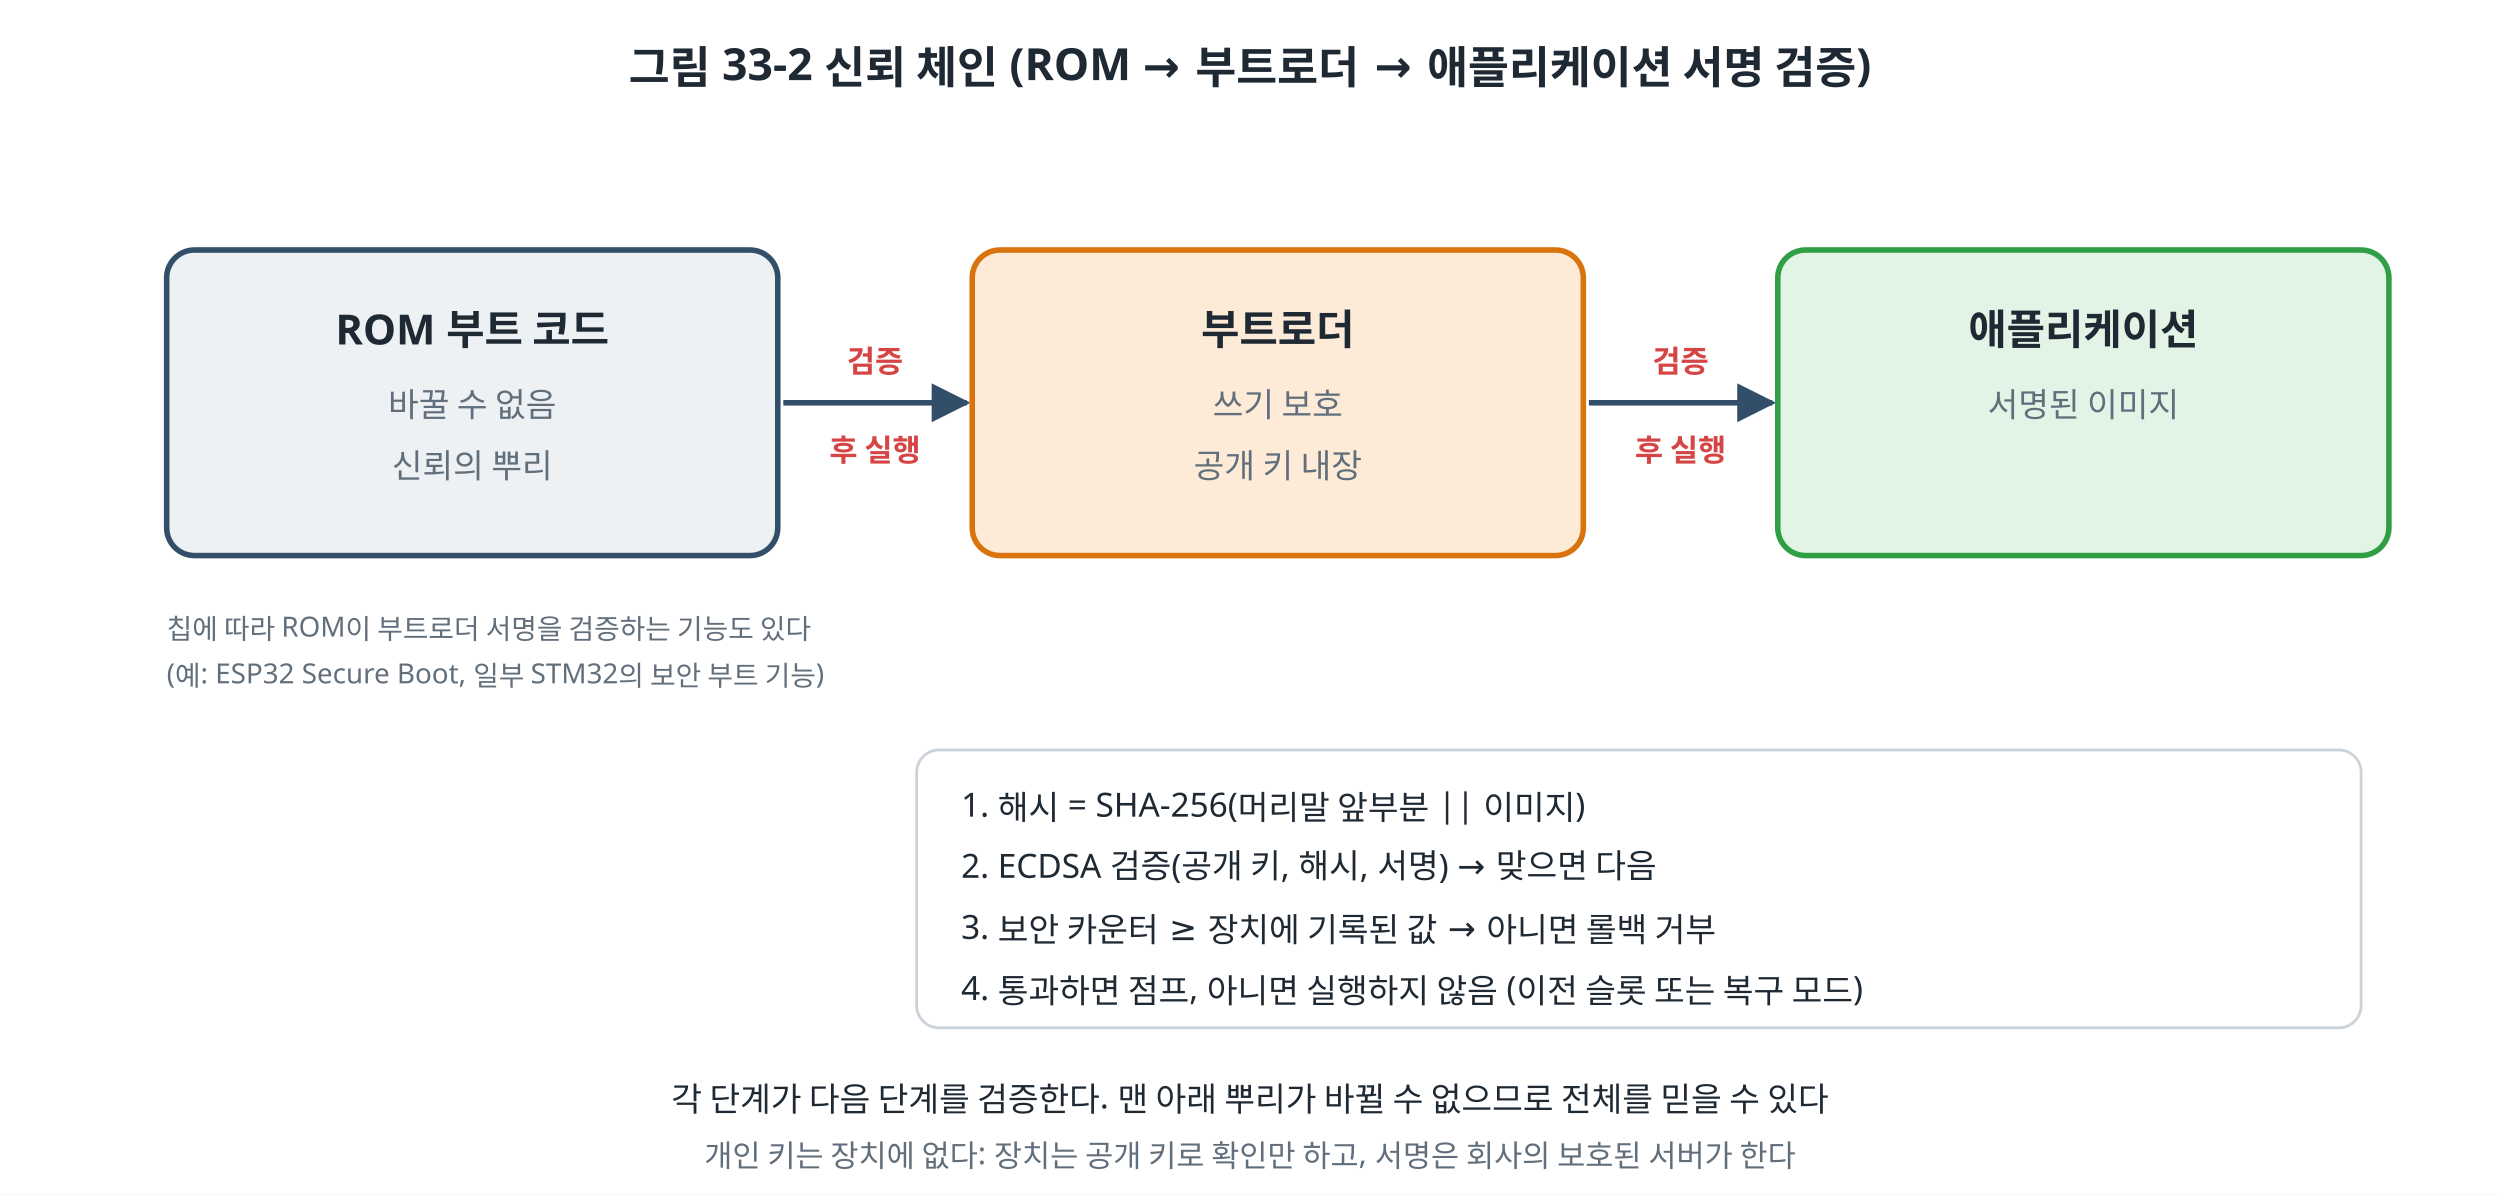
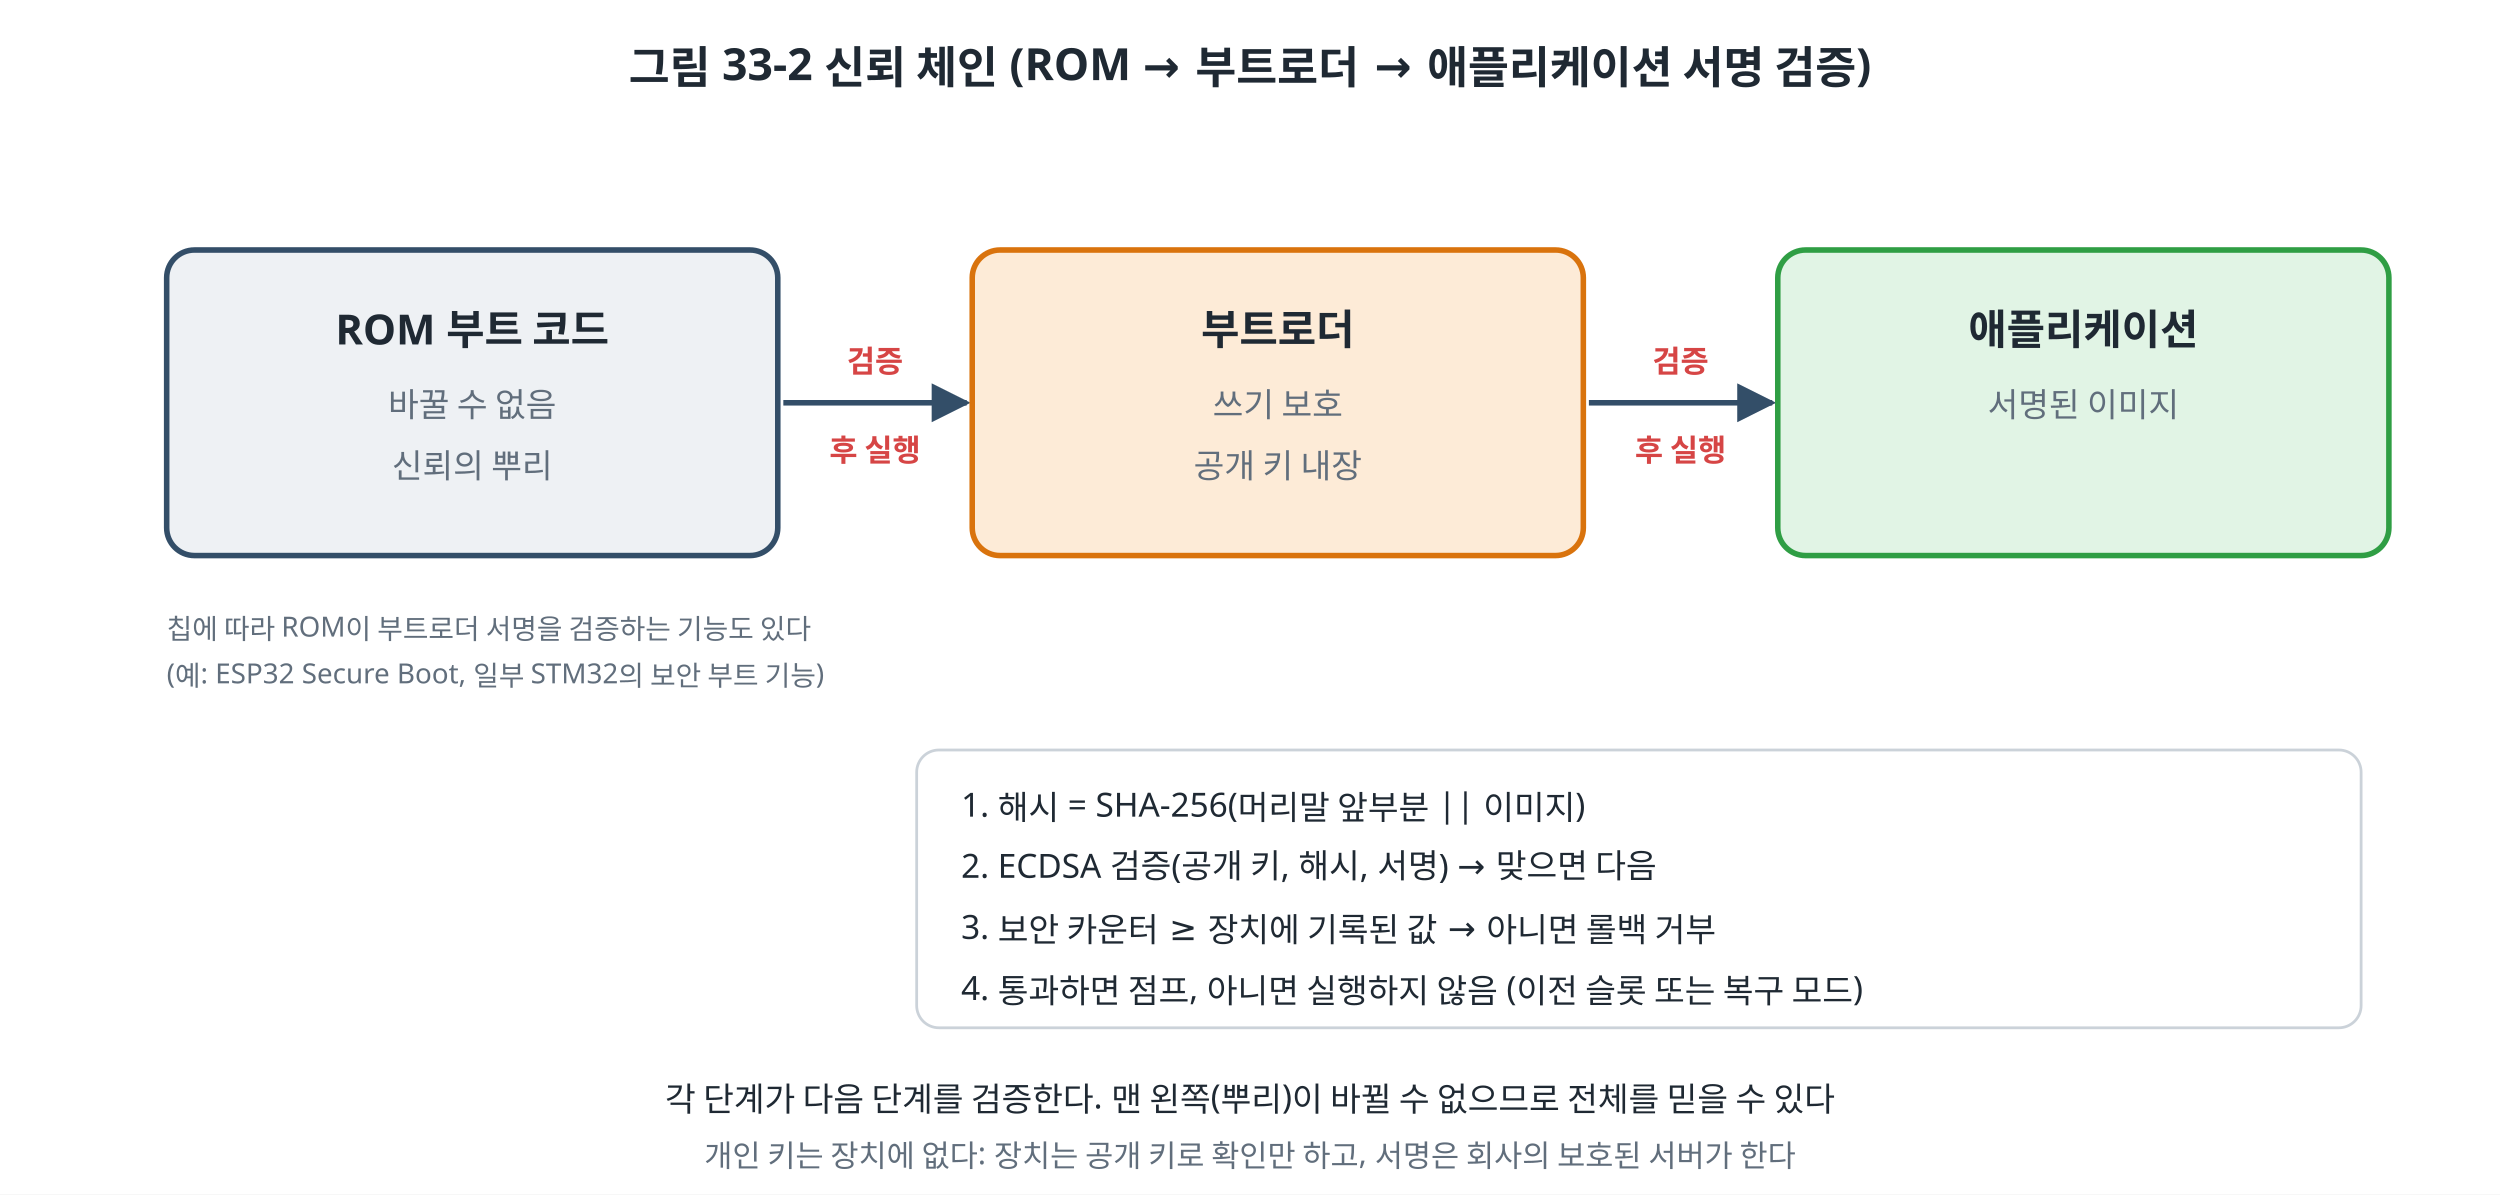
<svg xmlns="http://www.w3.org/2000/svg" width="900" height="430" viewBox="0 0 900 430" font-family="'Noto Sans KR','Apple SD Gothic Neo','Malgun Gothic',sans-serif">
  <defs>
    <marker id="arrow" viewBox="0 0 10 10" refX="9" refY="5" markerWidth="7" markerHeight="7" orient="auto-start-reverse">
      <path d="M0,0 L10,5 L0,10 z" fill="#334e68" />
    </marker>
  </defs>
  <rect width="100%" height="100%" fill="#ffffff" />
  <text x="450.0" y="30.0" font-size="16" text-anchor="middle" fill="#1f2933" font-weight="bold">그림 33-2  신뢰 체인 (ROM → 부트로더 → 애플리케이션 서명 검증)</text>
  <rect x="60.0" y="90.0" width="220.0" height="110.0" rx="10" fill="#eef1f4" stroke="#334e68" stroke-width="2" />
  <text x="170.0" y="124.0" font-size="15" text-anchor="middle" fill="#1f2933" font-weight="bold">ROM 부트 코드</text>
  <text x="170.0" y="150.0" font-size="12" text-anchor="middle" fill="#616e7c" font-weight="normal">바꿀 수 없음</text>
  <text x="170.0" y="172.0" font-size="12" text-anchor="middle" fill="#616e7c" font-weight="normal">신뢰의 뿌리</text>
  <line x1="282.0" y1="145.0" x2="348.0" y2="145.0" stroke="#334e68" stroke-width="2" marker-end="url(#arrow)" />
  <text x="315.0" y="134.0" font-size="11" text-anchor="middle" fill="#d64545" font-weight="bold">검증</text>
  <text x="315.0" y="166.0" font-size="11" text-anchor="middle" fill="#d64545" font-weight="bold">후 실행</text>
  <rect x="350.0" y="90.0" width="220.0" height="110.0" rx="10" fill="#fdebd7" stroke="#d9730d" stroke-width="2" />
  <text x="460.0" y="124.0" font-size="15" text-anchor="middle" fill="#1f2933" font-weight="bold">부트로더</text>
  <text x="460.0" y="150.0" font-size="12" text-anchor="middle" fill="#616e7c" font-weight="normal">쓰기 보호</text>
  <text x="460.0" y="172.0" font-size="12" text-anchor="middle" fill="#616e7c" font-weight="normal">공개 키 내장</text>
  <line x1="572.0" y1="145.0" x2="638.0" y2="145.0" stroke="#334e68" stroke-width="2" marker-end="url(#arrow)" />
  <text x="605.0" y="134.0" font-size="11" text-anchor="middle" fill="#d64545" font-weight="bold">검증</text>
  <text x="605.0" y="166.0" font-size="11" text-anchor="middle" fill="#d64545" font-weight="bold">후 실행</text>
  <rect x="640.0" y="90.0" width="220.0" height="110.0" rx="10" fill="#e1f4e5" stroke="#2f9e44" stroke-width="2" />
  <text x="750.0" y="124.0" font-size="15" text-anchor="middle" fill="#1f2933" font-weight="bold">애플리케이션</text>
  <text x="750.0" y="150.0" font-size="12" text-anchor="middle" fill="#616e7c" font-weight="normal">서명된 이미지</text>
  <text x="60.0" y="230.0" font-size="10" text-anchor="start" fill="#616e7c" font-weight="normal">칩에 따라 ROM이 부트로더 서명을 검증하는 기능도 있다</text>
  <text x="60.0" y="246.0" font-size="10" text-anchor="start" fill="#616e7c" font-weight="normal">(예: ESP32 Secure Boot, 일부 STM32의 보안 부트 기능)</text>
  <rect x="330.0" y="270.0" width="520.0" height="100.0" rx="8" fill="#ffffff" stroke="#cbd2d9" stroke-width="1" />
  <text x="346.0" y="294.0" font-size="12" text-anchor="start" fill="#1f2933" font-weight="normal">1. 해시 = SHA-256(머리말 앞부분 || 이미지)</text>
  <text x="346.0" y="316.0" font-size="12" text-anchor="start" fill="#1f2933" font-weight="normal">2. ECDSA 검증(공개 키, 해시, 서명) → 맞으면 다음</text>
  <text x="346.0" y="338.0" font-size="12" text-anchor="start" fill="#1f2933" font-weight="normal">3. 보안 카운터 ≥ 장치에 기록된 값 → 아니면 롤백 거부</text>
  <text x="346.0" y="360.0" font-size="12" text-anchor="start" fill="#1f2933" font-weight="normal">4. 통과하면 점프, 아니면 실행하지 않음 (이전 슬롯 또는 복구 모드)</text>
-   <text x="450.0" y="400.0" font-size="12" text-anchor="middle" fill="#1f2933" font-weight="normal">각 단계가 다음 단계를 검증한다. 맨 아래 뿌리가 바뀔 수 없으므로 전체를 믿을 수 있다</text>
+   <text x="450.0" y="400.0" font-size="12" text-anchor="middle" fill="#1f2933" font-weight="normal">각 단계가 다음 단계를 검증한다. 맨 왼쪽(뿌리)이 바뀔 수 없으므로 전체를 믿을 수 있다</text>
  <text x="450.0" y="420.0" font-size="11" text-anchor="middle" fill="#616e7c" font-weight="normal">개인 키는 장치에 없다: 장치는 공개 키로 확인만 하고, 서명은 회사의 보호된 서버가 한다</text>
</svg>
